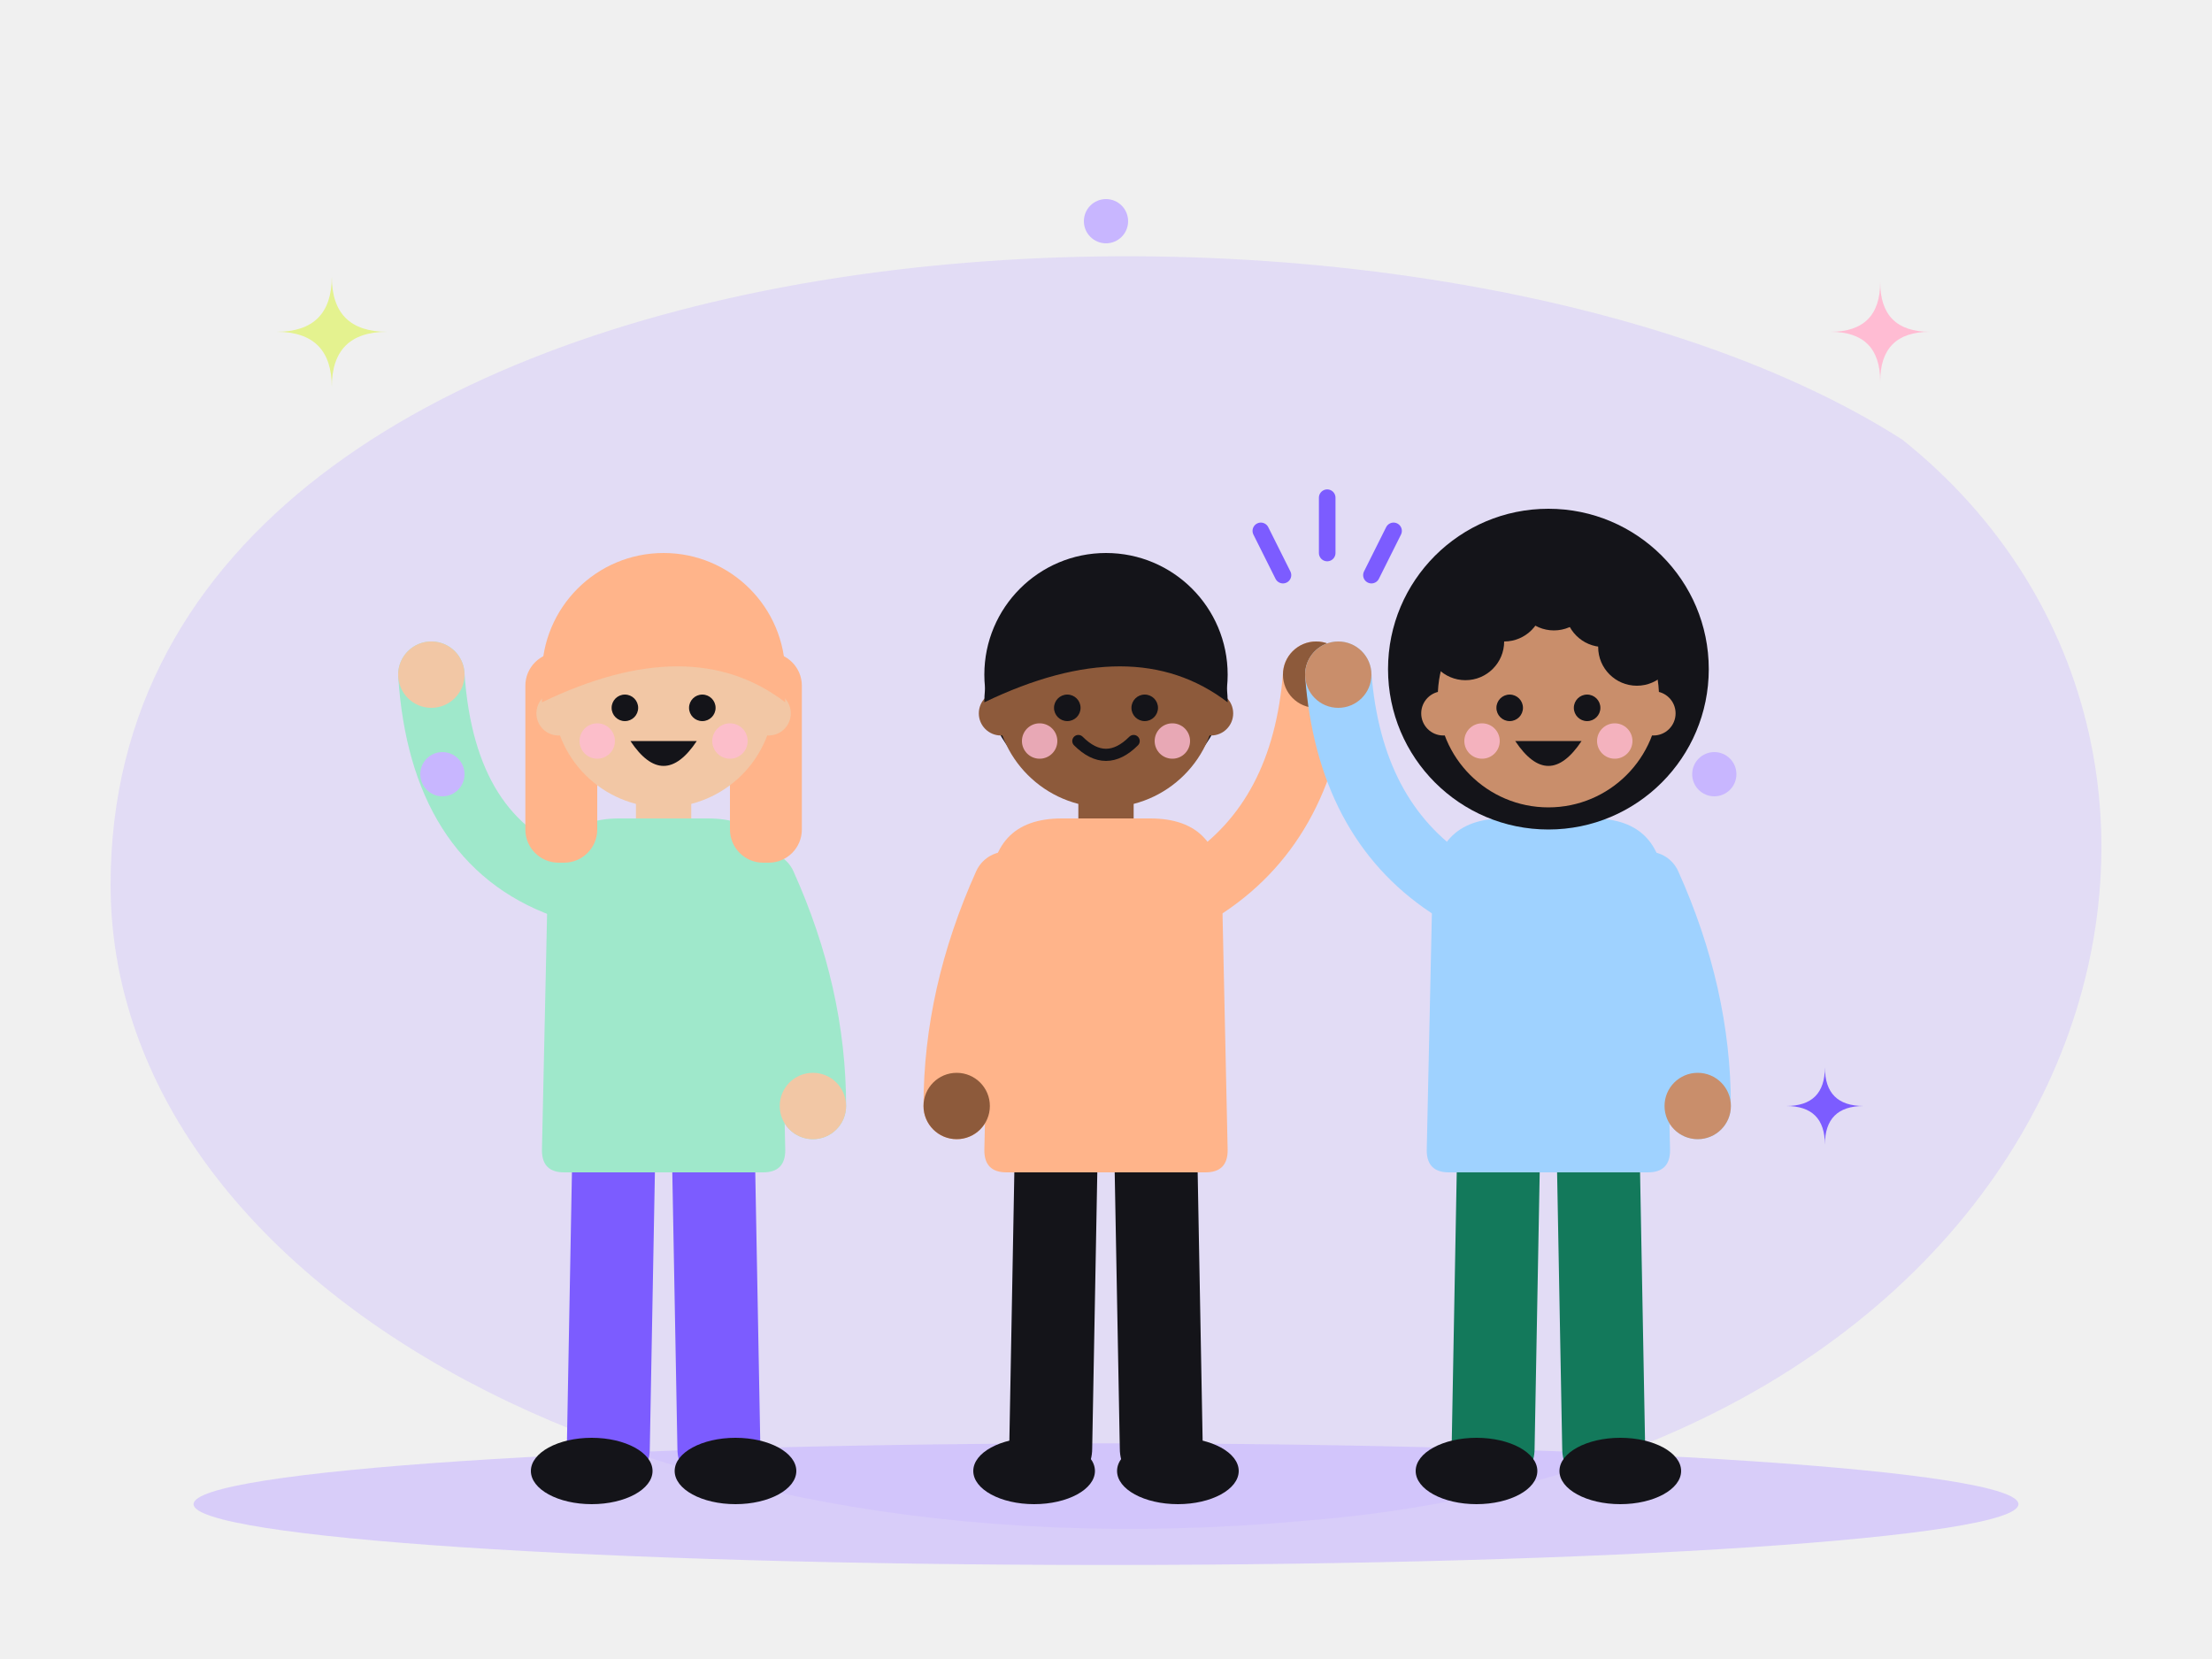
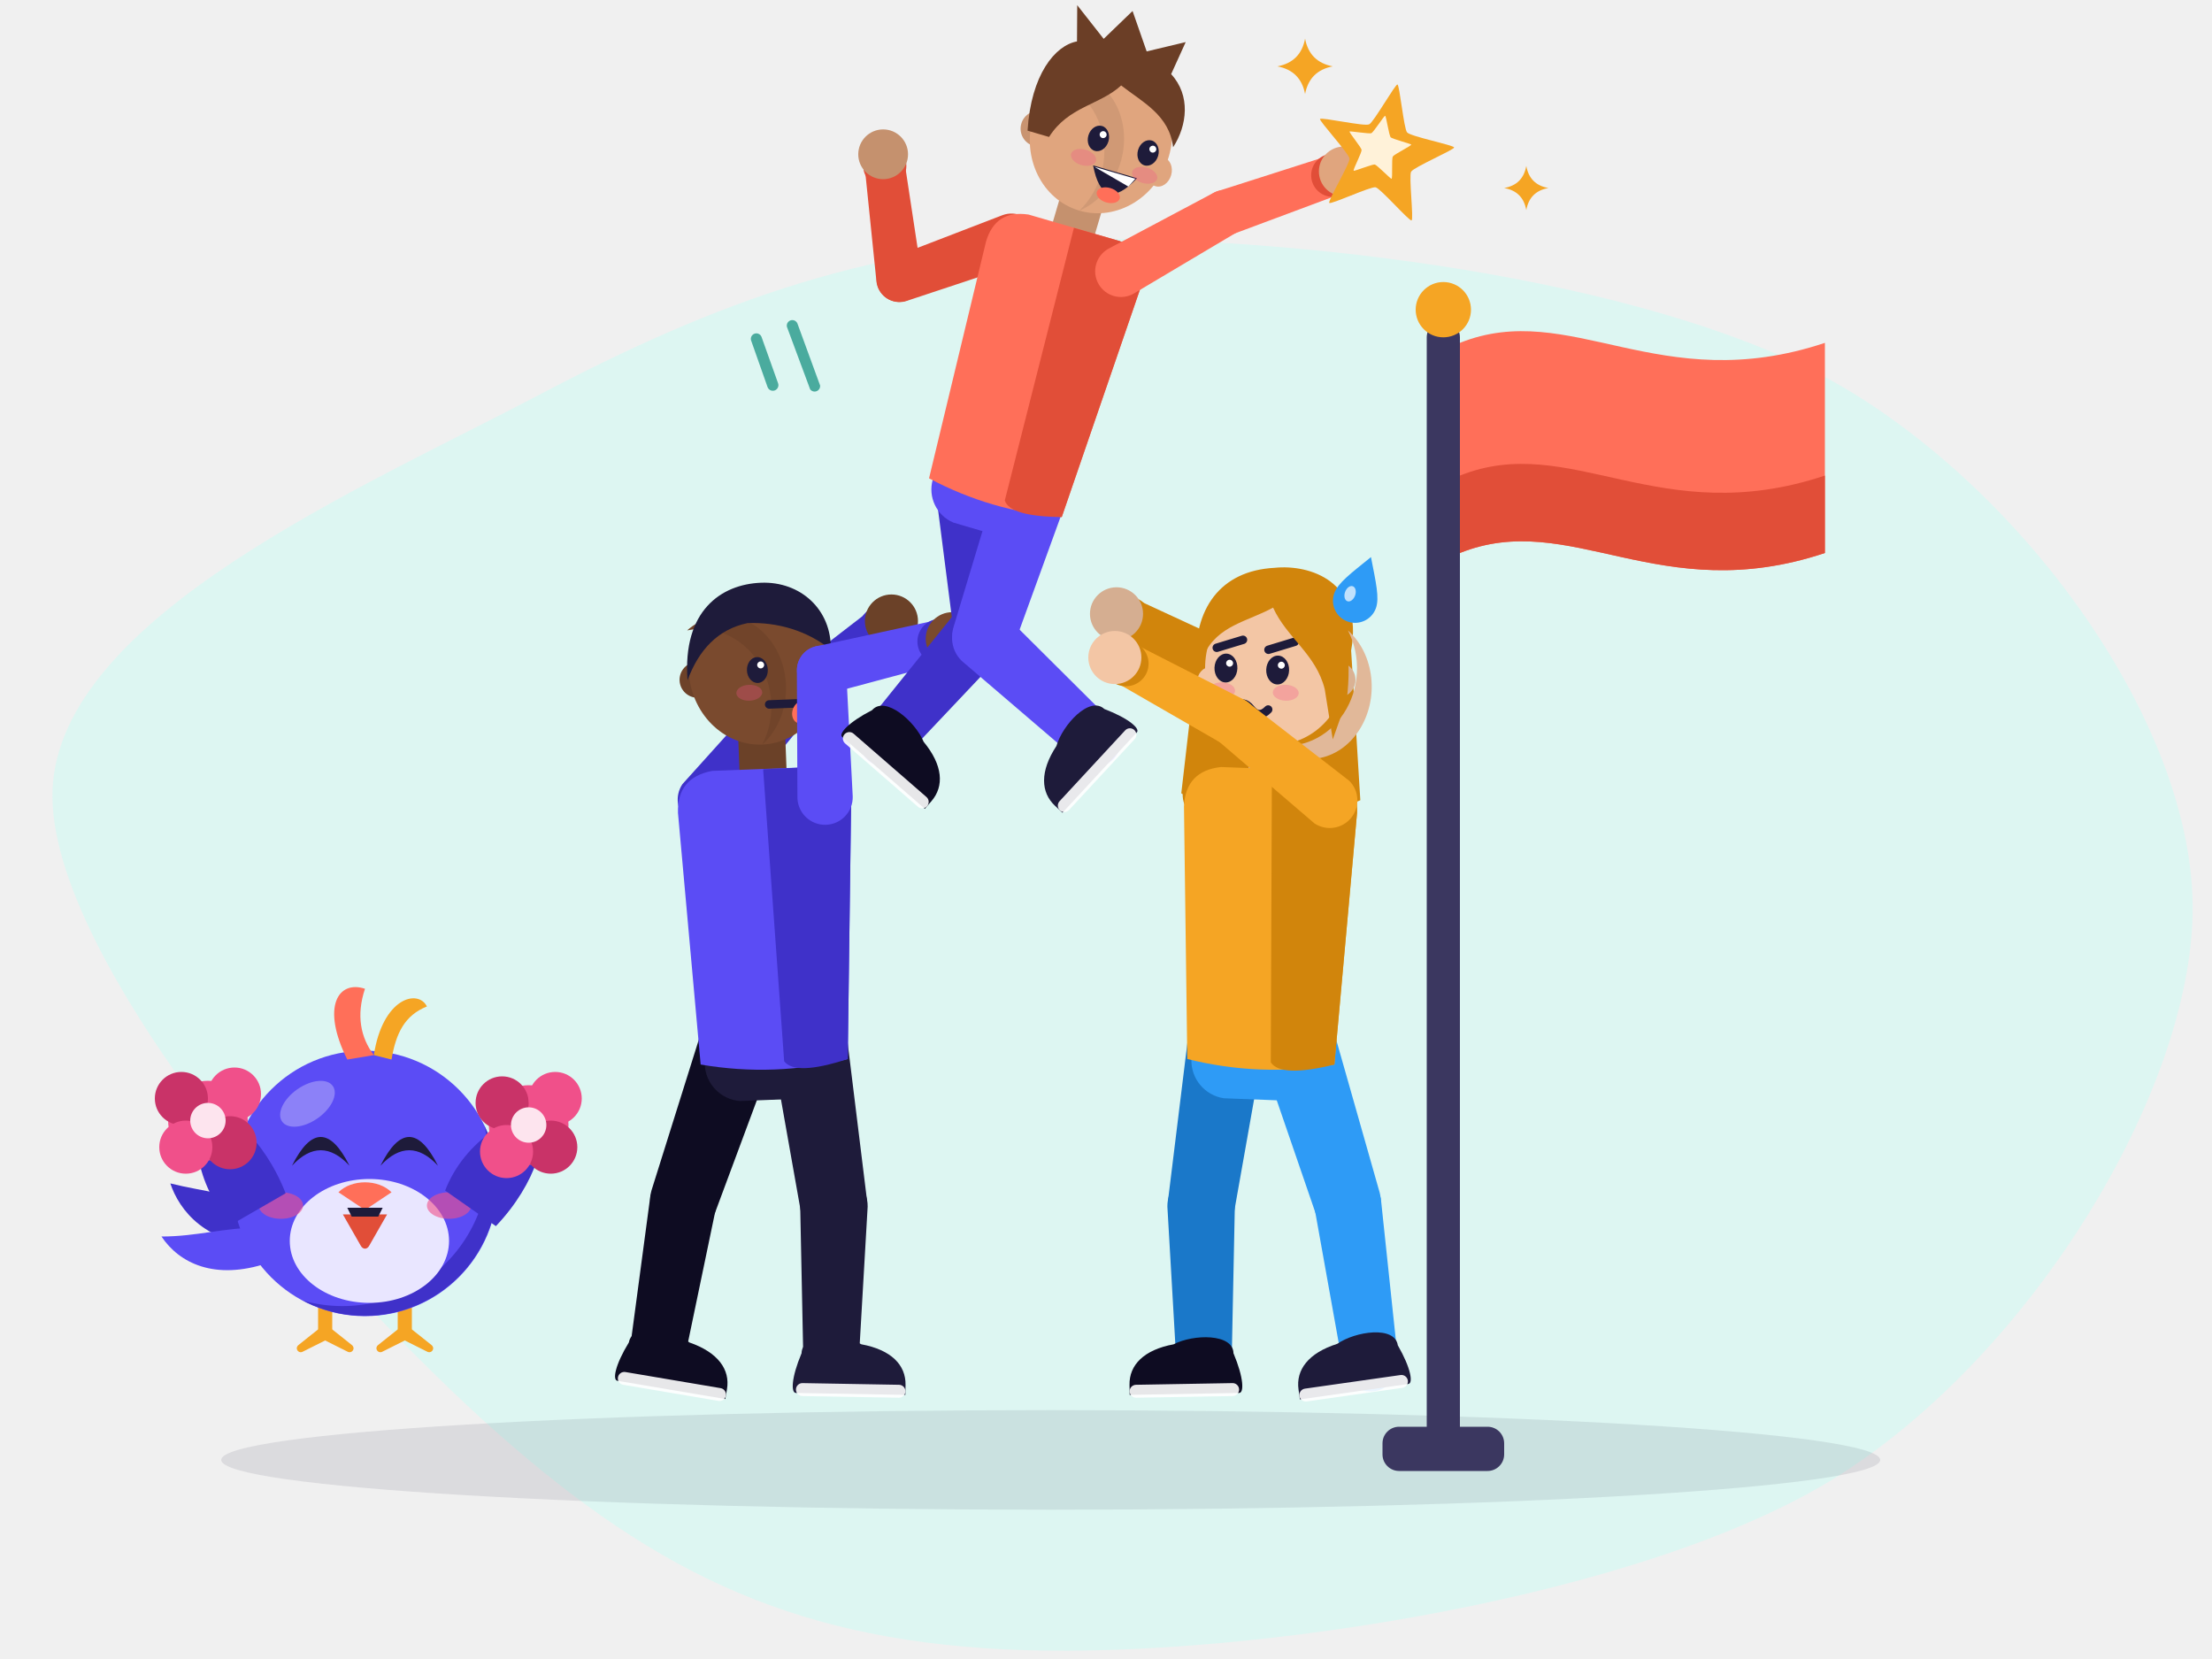
- <svg xmlns="http://www.w3.org/2000/svg" viewBox="0 0 400 300" fill="none">
-   <path d="M20,160 C20,33.5 254,22 344,79.5 C416,137 380,263.5 236,275 C110,286.5 20,229 20,160Z" fill="#c8b6ff" opacity="0.35" />
-   <ellipse cx="200" cy="272" rx="165" ry="11" fill="#c8b6ff" opacity="0.6" />
-   <g transform="translate(120 210) scale(1)">
-     <path d="M-9,-2 L-10,52" fill="none" stroke="#7c5cff" stroke-width="15" stroke-linecap="round" stroke-linejoin="round" />
-     <path d="M9,-2 L10,52" fill="none" stroke="#7c5cff" stroke-width="15" stroke-linecap="round" stroke-linejoin="round" />
-     <ellipse cx="-13" cy="56" rx="11" ry="6" fill="#141419" />
-     <ellipse cx="13" cy="56" rx="11" ry="6" fill="#141419" />
-     <rect x="-5" y="-70" width="10" height="12" rx="3" fill="#f2c7a5" />
-     <path d="M-22,-2 L-21,-48 Q-21,-62 -8,-62 L8,-62 Q21,-62 21,-48 L22,-2 Q22,2 18,2 L-18,2 Q-22,2 -22,-2Z" fill="#9fe8cb" />
-     <path d="M-18,-50 Q-40,-58 -42,-88" fill="none" stroke="#9fe8cb" stroke-width="12" stroke-linecap="round" stroke-linejoin="round" />
-     <circle cx="-42" cy="-88" r="6" fill="#f2c7a5" />
-     <path d="M18,-50 Q27,-30 27,-10" fill="none" stroke="#9fe8cb" stroke-width="12" stroke-linecap="round" stroke-linejoin="round" />
-     <circle cx="27" cy="-10" r="6" fill="#f2c7a5" />
-     <g transform="translate(0 -86)">
-       <rect x="-25" y="-6" width="13" height="38" rx="6" fill="#ffb48a" />
-       <rect x="12" y="-6" width="13" height="38" rx="6" fill="#ffb48a" />
-       <circle cx="0" cy="-2" r="22" fill="#ffb48a" />
-       <circle cx="-19" cy="5" r="4" fill="#f2c7a5" />
-       <circle cx="19" cy="5" r="4" fill="#f2c7a5" />
-       <circle cx="0" cy="2" r="20" fill="#f2c7a5" />
-       <path d="M-22,3 A22,22 0 0 1 22,3 Q5,-10 -22,3Z" fill="#ffb48a" />
-       <circle cx="-7" cy="4" r="2.4" fill="#141419" />
-       <circle cx="7" cy="4" r="2.4" fill="#141419" />
-       <path d="M-6,10 Q0,19 6,10Z" fill="#141419" />
-       <circle cx="-12" cy="10" r="3.2" fill="#ffbcd3" opacity="0.8" />
-       <circle cx="12" cy="10" r="3.2" fill="#ffbcd3" opacity="0.8" />
-     </g>
-   </g>
-   <g transform="translate(200 210) scale(1)">
-     <path d="M-9,-2 L-10,52" fill="none" stroke="#141419" stroke-width="15" stroke-linecap="round" stroke-linejoin="round" />
-     <path d="M9,-2 L10,52" fill="none" stroke="#141419" stroke-width="15" stroke-linecap="round" stroke-linejoin="round" />
-     <ellipse cx="-13" cy="56" rx="11" ry="6" fill="#141419" />
-     <ellipse cx="13" cy="56" rx="11" ry="6" fill="#141419" />
-     <rect x="-5" y="-70" width="10" height="12" rx="3" fill="#8d5a3b" />
-     <path d="M-22,-2 L-21,-48 Q-21,-62 -8,-62 L8,-62 Q21,-62 21,-48 L22,-2 Q22,2 18,2 L-18,2 Q-22,2 -22,-2Z" fill="#ffb48a" />
-     <path d="M-18,-50 Q-27,-30 -27,-10" fill="none" stroke="#ffb48a" stroke-width="12" stroke-linecap="round" stroke-linejoin="round" />
-     <circle cx="-27" cy="-10" r="6" fill="#8d5a3b" />
-     <path d="M18,-50 Q36,-62 38,-88" fill="none" stroke="#ffb48a" stroke-width="12" stroke-linecap="round" stroke-linejoin="round" />
-     <circle cx="38" cy="-88" r="6" fill="#8d5a3b" />
-     <g transform="translate(0 -86)">
-       <circle cx="0" cy="-2" r="22" fill="#141419" />
-       <circle cx="-19" cy="5" r="4" fill="#8d5a3b" />
-       <circle cx="19" cy="5" r="4" fill="#8d5a3b" />
-       <circle cx="0" cy="2" r="20" fill="#8d5a3b" />
-       <path d="M-22,3 A22,22 0 0 1 22,3 Q5,-10 -22,3Z" fill="#141419" />
-       <circle cx="-7" cy="4" r="2.4" fill="#141419" />
-       <circle cx="7" cy="4" r="2.4" fill="#141419" />
-       <path d="M-5,10 Q0,15 5,10" fill="none" stroke="#141419" stroke-width="2.2" stroke-linecap="round" stroke-linejoin="round" />
-       <circle cx="-12" cy="10" r="3.2" fill="#ffbcd3" opacity="0.8" />
-       <circle cx="12" cy="10" r="3.2" fill="#ffbcd3" opacity="0.8" />
-     </g>
-   </g>
-   <g transform="translate(280 210) scale(1)">
-     <path d="M-9,-2 L-10,52" fill="none" stroke="#13795b" stroke-width="15" stroke-linecap="round" stroke-linejoin="round" />
-     <path d="M9,-2 L10,52" fill="none" stroke="#13795b" stroke-width="15" stroke-linecap="round" stroke-linejoin="round" />
-     <ellipse cx="-13" cy="56" rx="11" ry="6" fill="#141419" />
-     <ellipse cx="13" cy="56" rx="11" ry="6" fill="#141419" />
-     <rect x="-5" y="-70" width="10" height="12" rx="3" fill="#c98e6b" />
-     <path d="M-22,-2 L-21,-48 Q-21,-62 -8,-62 L8,-62 Q21,-62 21,-48 L22,-2 Q22,2 18,2 L-18,2 Q-22,2 -22,-2Z" fill="#9fd2ff" />
-     <path d="M-18,-50 Q-36,-62 -38,-88" fill="none" stroke="#9fd2ff" stroke-width="12" stroke-linecap="round" stroke-linejoin="round" />
-     <circle cx="-38" cy="-88" r="6" fill="#c98e6b" />
-     <path d="M18,-50 Q27,-30 27,-10" fill="none" stroke="#9fd2ff" stroke-width="12" stroke-linecap="round" stroke-linejoin="round" />
-     <circle cx="27" cy="-10" r="6" fill="#c98e6b" />
-     <g transform="translate(0 -86)">
-       <circle cx="0" cy="-3" r="29" fill="#141419" />
-       <circle cx="-19" cy="5" r="4" fill="#c98e6b" />
-       <circle cx="19" cy="5" r="4" fill="#c98e6b" />
-       <circle cx="0" cy="2" r="20" fill="#c98e6b" />
-       <circle cx="-15" cy="-8" r="7" fill="#141419" />
-       <circle cx="-8" cy="-15" r="7" fill="#141419" />
-       <circle cx="1" cy="-17" r="7" fill="#141419" />
-       <circle cx="10" cy="-14" r="7" fill="#141419" />
-       <circle cx="16" cy="-7" r="7" fill="#141419" />
-       <circle cx="-7" cy="4" r="2.4" fill="#141419" />
-       <circle cx="7" cy="4" r="2.4" fill="#141419" />
-       <path d="M-6,10 Q0,19 6,10Z" fill="#141419" />
-       <circle cx="-12" cy="10" r="3.2" fill="#ffbcd3" opacity="0.8" />
-       <circle cx="12" cy="10" r="3.2" fill="#ffbcd3" opacity="0.8" />
-     </g>
-   </g>
-   <path d="M232,104 L228,96 M240,100 L240,90 M248,104 L252,96" fill="none" stroke="#7c5cff" stroke-width="3" stroke-linecap="round" stroke-linejoin="round" />
-   <path d="M60,50 Q60,60 70,60 Q60,60 60,70 Q60,60 50,60 Q60,60 60,50Z" fill="#e4f28f" />
-   <path d="M340,51 Q340,60 349,60 Q340,60 340,69 Q340,60 331,60 Q340,60 340,51Z" fill="#ffbcd3" />
-   <path d="M330,193 Q330,200 337,200 Q330,200 330,207 Q330,200 323,200 Q330,200 330,193Z" fill="#7c5cff" />
-   <circle cx="80" cy="140" r="4" fill="#c8b6ff" />
-   <circle cx="310" cy="140" r="4" fill="#c8b6ff" />
-   <circle cx="200" cy="40" r="4" fill="#c8b6ff" />
+ <svg xmlns="http://www.w3.org/2000/svg" viewBox="0 0 400 300">
+   <path d="M396.5 164.9C396.1 197.5 367.6 244.6 332.4 266.9C297.2 289.1 225.7 299.7 185.2 298.4C144.8 297.1 119.2 285 89.9 259.1C60.6 233.1 8.3 174 9.5 142.8C10.8 111.5 65.8 88.1 97.3 71.5C128.8 54.9 158.8 43.3 198.4 43.2C238 43.2 302.1 50.8 335.1 71.1C368.1 91.4 396.9 132.3 396.5 164.9Z" fill="#DDF6F2" />
+   <ellipse cx="190" cy="264" rx="150" ry="9" fill="#1E1B3A" opacity="0.1" />
+   <rect x="258" y="58" width="6" height="206" rx="3" fill="#3B3760" />
+   <path d="M264 62C284 54 300 72 330 62L330 100C300 110 284 92 264 100Z" fill="#FF6F59" />
+   <path d="M264 86C284 78 300 96 330 86L330 100C300 110 284 92 264 100Z" fill="#E14E38" />
+   <rect x="250" y="258" width="22" height="8" rx="3" fill="#3B3760" />
+   <circle cx="261" cy="56" r="5" fill="#F5A524" />
+   <g transform="translate(66 214) scale(0.8)">
+     <path d="M-22 14C-36 14-42 6-44 0C-36 2-30 2-24 6Z" fill="#3F31C9" />
+     <path d="M-22 18C-34 22-42 18-46 12C-38 12-32 10-24 10Z" fill="#5B4CF5" />
+     <g transform="translate(-9 25)">
+       <rect x="-1.6" y="0" width="3.2" height="10" rx="1.6" fill="#F5A524" />
+       <path d="M-1.6 8L-6 11.5C-7 12.3-6 13.6-5 13L0 10.5 5 13C6 13.6 7 12.3 6 11.5L1.6 8Z" fill="#F5A524" />
+     </g>
+     <g transform="translate(9 25)">
+       <rect x="-1.6" y="0" width="3.2" height="10" rx="1.6" fill="#F5A524" />
+       <path d="M-1.6 8L-6 11.5C-7 12.3-6 13.6-5 13L0 10.5 5 13C6 13.6 7 12.3 6 11.5L1.6 8Z" fill="#F5A524" />
+     </g>
+     <circle cx="0" cy="0" r="30" fill="#5B4CF5" />
+     <path d="M27 -13A30 30 0 0 1-14 26.5A33 33 0 0 0 27-13Z" fill="#3F31C9" />
+     <ellipse cx="1" cy="13" rx="18" ry="14" fill="#E9E6FF" />
+     <ellipse cx="-13" cy="-18" rx="7" ry="4" fill="#FFFFFF" opacity="0.3" transform="rotate(-35 -13 -18)" />
+     <path d="M-4-28C-10-40-6-46 0-44C-2-38-1-33 2-29Z" fill="#FF6F59" />
+     <path d="M2-29C4-42 12-44 14-40C9-38 7-34 6-28Z" fill="#F5A524" />
+     <path d="M-16.5 -4Q-10 -17 -3.5 -4Q-10 -11 -16.5 -4Z" fill="#1E1B3A" />
+     <path d="M3.5 -4Q10 -17 16.5 -4Q10 -11 3.5 -4Z" fill="#1E1B3A" />
+     <ellipse cx="-19" cy="5" rx="5" ry="3" fill="#F0508A" opacity="0.6" />
+     <ellipse cx="19" cy="5" rx="5" ry="3" fill="#F0508A" opacity="0.6" />
+     <path d="M-6 2C-3-1 3-1 6 2L0 6Z" fill="#FF6F59" />
+     <path d="M-5 7L5 7L1 14C0.5 15-0.5 15-1 14Z" fill="#E14E38" />
+     <path d="M-4 5.5L4 5.5L3 7.5L-3 7.5Z" fill="#1E1B3A" />
+     <g transform="translate(-25 4) rotate(240)">
+       <path d="M-2-7C10-10 22-4 23 0C23 5 11 9-2 7Z" fill="#3F31C9" />
+     </g>
+     <g transform="translate(25 4) rotate(-55)">
+       <path d="M-2-7C10-10 22-4 23 0C23 5 11 9-2 7Z" fill="#3F31C9" />
+     </g>
+     <g transform="translate(-35.5 -14.2)">
+       <circle cx="0" cy="0" r="9" fill="#F0508A" />
+       <circle cx="-6" cy="-5" r="6" fill="#C93368" />
+       <circle cx="6" cy="-6" r="6" fill="#F0508A" />
+       <circle cx="5" cy="5" r="6" fill="#C93368" />
+       <circle cx="-5" cy="6" r="6" fill="#F0508A" />
+       <circle cx="0" cy="0" r="4" fill="#FDE4EE" />
+     </g>
+     <g transform="translate(37 -13.2)">
+       <circle cx="0" cy="0" r="9" fill="#F0508A" />
+       <circle cx="-6" cy="-5" r="6" fill="#C93368" />
+       <circle cx="6" cy="-6" r="6" fill="#F0508A" />
+       <circle cx="5" cy="5" r="6" fill="#C93368" />
+       <circle cx="-5" cy="6" r="6" fill="#F0508A" />
+       <circle cx="0" cy="0" r="4" fill="#FDE4EE" />
+     </g>
+   </g>
+   <g transform="translate(137.3 120.7) rotate(-2.2) scale(0.9)" />
+   <path d="M126.9 186.3L117.8 215.3A6.1 6.1 0 0 0 129.3 219.3L139.9 190.8A6.9 6.9 0 0 0 126.9 186.3Z" fill="#0E0C22" />
+   <path d="M117.6 216.3L113.7 245.5A5 5 0 0 0 123.5 247.1L129.5 218.3A6.1 6.1 0 0 0 117.6 216.3Z" fill="#0E0C22" />
+   <g transform="translate(118.6 246.3) rotate(9.6) scale(0.9 0.9)">
+     <path d="M-6-3C-6-7 2-7 6-5C12-4 15-1 15 3L15 5-7 5C-8 5-8 2-6-3Z" fill="#0E0C22" />
+     <rect x="-7" y="3" width="22" height="2.6" rx="1.3" fill="#FFFFFF" opacity="0.9" />
+   </g>
+   <path d="M130.9 148.3L145.5 130.5A4.4 4.4 0 0 0 138.8 124.7L123.4 141.8A5 5 0 0 0 130.9 148.3Z" fill="#3F31C9" />
+   <path d="M145 131.1L161.8 116.8A3.9 3.9 0 0 0 156.9 110.7L139.4 124.2A4.4 4.4 0 0 0 145 131.1Z" fill="#3F31C9" />
+   <circle cx="159.4" cy="113.7" r="4.1" fill="#3F31C9" />
+   <circle cx="161.2" cy="112.3" r="4.8" fill="#6B4128" />
+   <path d="M139.5 189.1L144.8 219A6.1 6.1 0 0 0 156.8 217.2L153.1 187.1A6.9 6.9 0 0 0 139.5 189.1Z" fill="#1E1B3A" />
+   <path d="M144.7 218L145.3 247.4A5 5 0 0 0 155.2 247.6L156.9 218.2A6.1 6.1 0 0 0 144.7 218Z" fill="#1E1B3A" />
+   <g transform="translate(150.3 247.5) rotate(1) scale(0.9 0.9)">
+     <path d="M-6-3C-6-7 2-7 6-5C12-4 15-1 15 3L15 5-7 5C-8 5-8 2-6-3Z" fill="#1E1B3A" />
+     <rect x="-7" y="3" width="22" height="2.6" rx="1.3" fill="#FFFFFF" opacity="0.9" />
+   </g>
+   <path d="M133.8 199.1L146.7 198.6A6.9 6.9 0 0 0 146.2 184.9L133.3 185.4A6.9 6.9 0 0 0 133.8 199.1Z" fill="#1E1B3A" />
+   <path d="M142.4 143.5L141.9 130.6A4.2 4.2 0 0 0 133.4 131L133.9 143.8A4.2 4.2 0 0 0 142.4 143.5Z" fill="#6B4128" />
+   <path d="M126.7 192.5L122.6 147Q122.4 140.6 128.8 139.4L147.2 138.7Q153.6 139.4 153.9 145.8L153.3 191.5Q140.1 194.8 126.7 192.5Z" fill="#5B4CF5" />
+   <path d="M141.8 191.9L138 139.1L147.2 138.7Q153.6 139.4 153.9 145.8L153.3 191.5Q143.8 194.6 141.8 191.9Z" fill="#3F31C9" />
+   <g transform="translate(137.3 120.7) rotate(-2.2) scale(0.9)">
+     <circle cx="-12.5" cy="2" r="3.6" fill="#6D4229" />
+     <ellipse cx="0" cy="0" rx="14.2" ry="15.5" fill="#7A4A2E" />
+     <path d="M-14.2 -8A14.2 15.5 0 0 1 0 15.5A12 14 0 0 0 -14.2 -8Z" fill="#71442A" />
+     <ellipse cx="13.3" cy="3.5" rx="2.4" ry="3" fill="#7A4A2E" />
+     <ellipse cx="-0.4" cy="0.5" rx="2.1" ry="2.6" fill="#1E1B3A" />
+     <circle cx="0.3" cy="-0.5" r="0.7" fill="#FFFFFF" />
+     <ellipse cx="10" cy="0.5" rx="2.1" ry="2.6" fill="#1E1B3A" />
+     <circle cx="10.7" cy="-0.5" r="0.7" fill="#FFFFFF" />
+     <path d="M1.7 7.5L7.7 7.5" fill="none" stroke="#1E1B3A" stroke-width="1.7" stroke-linecap="round" stroke-linejoin="round" />
+     <ellipse cx="8.1" cy="9.3" rx="1.8" ry="2.3" fill="#FF6F59" transform="rotate(20 8.1 9.3)" />
+     <ellipse cx="-2.2" cy="5" rx="2.6" ry="1.6" fill="#F0508A" opacity="0.3" />
+     <ellipse cx="10.6" cy="5" rx="2.6" ry="1.6" fill="#F0508A" opacity="0.3" />
+     <g transform="scale(1 1)">
+       <path d="M-14.5 2C-15-12-7-17 1-17C9-17 15-11 14.5-3C10-7 4-9-2-9C-8-8-12-4-14.5 2Z" fill="#1E1B3A" />
+     </g>
+   </g>
+   <path d="M154.2 144L153 121.1A4.4 4.4 0 0 0 144.1 121.3L144.2 144.3A5 5 0 0 0 154.2 144Z" fill="#5B4CF5" />
+   <path d="M149.6 125.5L170.9 119.8A3.9 3.9 0 0 0 169.1 112.2L147.5 116.9A4.4 4.4 0 0 0 149.6 125.5Z" fill="#5B4CF5" />
+   <circle cx="170" cy="116" r="4.1" fill="#3F31C9" />
+   <circle cx="172.2" cy="115.5" r="4.8" fill="#7A4A2E" />
+   <g transform="translate(230.7 120.7) rotate(2.2) scale(0.9)">
+     <g transform="scale(-1 1)">
+       <path d="M-15-4C-17-18-6-21 1-20C12-19 17-11 16 0L18 26C10 30-10 30-18 26Z" fill="#D1850C" />
+     </g>
+   </g>
+   <path d="M214.9 187.1L211.2 217.2A6.1 6.1 0 0 0 223.2 219L228.5 189.1A6.9 6.9 0 0 0 214.9 187.1Z" fill="#1A78C9" />
+   <path d="M211.1 218.2L212.8 247.6A5 5 0 0 0 222.7 247.4L223.3 218A6.1 6.1 0 0 0 211.1 218.2Z" fill="#1A78C9" />
+   <g transform="translate(217.7 247.5) rotate(-1) scale(-0.9 0.9)">
+     <path d="M-6-3C-6-7 2-7 6-5C12-4 15-1 15 3L15 5-7 5C-8 5-8 2-6-3Z" fill="#0E0C22" />
+     <rect x="-7" y="3" width="22" height="2.6" rx="1.3" fill="#FFFFFF" opacity="0.9" />
+   </g>
+   <path d="M223.6 145.3L228.1 122.7A4.4 4.4 0 0 0 219.5 120.8L213.9 143.1A5 5 0 0 0 223.6 145.3Z" fill="#D1850C" />
+   <path d="M225.8 117.8L205.7 108.5A3.9 3.9 0 0 0 202.3 115.5L221.9 125.7A4.4 4.4 0 0 0 225.8 117.8Z" fill="#D1850C" />
+   <circle cx="204" cy="112" r="4.1" fill="#D1850C" />
+   <circle cx="201.9" cy="111" r="4.8" fill="#D5AE91" />
+   <path d="M228 190.6L237.9 219.4A6.1 6.1 0 0 0 249.5 215.7L241.2 186.5A6.9 6.9 0 0 0 228 190.6Z" fill="#2E9BF6" />
+   <path d="M237.7 218.4L242.9 247.4A5 5 0 0 0 252.8 246L249.7 216.7A6.1 6.1 0 0 0 237.7 218.4Z" fill="#2E9BF6" />
+   <g transform="translate(247.8 246.7) rotate(-8.1) scale(-0.9 0.9)">
+     <path d="M-6-3C-6-7 2-7 6-5C12-4 15-1 15 3L15 5-7 5C-8 5-8 2-6-3Z" fill="#1E1B3A" />
+     <rect x="-7" y="3" width="22" height="2.6" rx="1.3" fill="#FFFFFF" opacity="0.9" />
+   </g>
+   <path d="M221.3 198.6L234.2 199.1A6.9 6.9 0 0 0 234.7 185.4L221.8 184.9A6.9 6.9 0 0 0 221.3 198.6Z" fill="#2E9BF6" />
+   <path d="M234.1 143.8L234.6 131A4.2 4.2 0 0 0 226.1 130.6L225.6 143.5A4.2 4.2 0 0 0 234.1 143.8Z" fill="#D5AE91" />
+   <path d="M214.7 191.5L214.1 145.8Q214.4 139.4 220.8 138.7L239.2 139.4Q245.6 140.6 245.4 147L241.3 192.5Q227.9 194.8 214.7 191.5Z" fill="#F5A524" />
+   <path d="M229.8 192.1L230 139.1L239.2 139.4Q245.6 140.6 245.4 147L241.3 192.5Q231.6 194.9 229.8 192.1Z" fill="#D1850C" />
+   <g transform="translate(230.7 120.7) rotate(2.2) scale(0.9)">
+     <circle cx="12.5" cy="2" r="3.6" fill="#DAB294" />
+     <ellipse cx="0" cy="0" rx="14.2" ry="15.5" fill="#F3C6A5" />
+     <path d="M14.2 -8A14.2 15.5 0 0 1 0 15.5A12 14 0 0 0 14.2 -8Z" fill="#E1B899" />
+     <ellipse cx="-13.3" cy="3.5" rx="2.4" ry="3" fill="#F3C6A5" />
+     <ellipse cx="-10" cy="0.5" rx="2.3" ry="2.9" fill="#1E1B3A" />
+     <circle cx="-9.3" cy="-0.5" r="0.7" fill="#FFFFFF" />
+     <ellipse cx="0.4" cy="0.5" rx="2.3" ry="2.9" fill="#1E1B3A" />
+     <circle cx="1.1" cy="-0.5" r="0.7" fill="#FFFFFF" />
+     <path d="M-8.2 8.5Q-6.4 6.5 -4.7 8.5Q-3 10.5 -1.2 8.5" fill="none" stroke="#1E1B3A" stroke-width="1.7" stroke-linecap="round" stroke-linejoin="round" />
+     <ellipse cx="-10.6" cy="5" rx="2.6" ry="1.6" fill="#F0508A" opacity="0.3" />
+     <ellipse cx="2.2" cy="5" rx="2.6" ry="1.6" fill="#F0508A" opacity="0.3" />
+     <path d="M-12 -3.5L-6.8 -5.3" fill="none" stroke="#1E1B3A" stroke-width="1.7" stroke-linecap="round" stroke-linejoin="round" />
+     <path d="M-1.6 -3.5L3.6 -5.3" fill="none" stroke="#1E1B3A" stroke-width="1.7" stroke-linecap="round" stroke-linejoin="round" />
+     <g transform="scale(-1 1)">
+       <path d="M-14.5 6C-16-12-8-19 1-18.5C10-18 16-11 14.5-2C12-8 6-9 1-12C-2-6-8-3-10 4L-12 14Z" fill="#D1850C" />
+     </g>
+   </g>
+   <path d="M244 141.2L225.8 127.1A4.4 4.4 0 0 0 220.2 133.9L237.7 148.9A5 5 0 0 0 244 141.2Z" fill="#F5A524" />
+   <path d="M225.1 126.6L205.5 116.6A3.9 3.9 0 0 0 201.8 123.4L220.9 134.4A4.4 4.4 0 0 0 225.1 126.6Z" fill="#F5A524" />
+   <circle cx="203.6" cy="120" r="4.1" fill="#D1850C" />
+   <circle cx="201.6" cy="118.9" r="4.8" fill="#F3C6A5" />
+   <g transform="translate(246 106) rotate(20) scale(0.8)">
+     <path d="M0-7C3-2 5 1 5 3.5A5 5 0 0 1-5 3.5C-5 1-3-2 0-7Z" fill="#2E9BF6" />
+     <ellipse cx="-1.6" cy="2.4" rx="1.2" ry="1.8" fill="#FFFFFF" opacity="0.7" />
+   </g>
+   <g transform="translate(199.1 24.7) rotate(16.3) scale(0.9)" />
+   <path d="M168.8 85.7L172.4 113.8A5.7 5.7 0 0 0 183.7 112.7L181.6 84.4A6.5 6.5 0 0 0 168.8 85.7Z" fill="#3F31C9" />
+   <path d="M173.8 109.5L156.5 131A4.6 4.6 0 0 0 163.5 137L182.4 117A5.7 5.7 0 0 0 173.8 109.5Z" fill="#3F31C9" />
+   <g transform="translate(160 134) rotate(41) scale(0.9 0.9)">
+     <path d="M-6-3C-6-7 2-7 6-5C12-4 15-1 15 3L15 5-7 5C-8 5-8 2-6-3Z" fill="#0E0C22" />
+     <rect x="-7" y="3" width="22" height="2.6" rx="1.3" fill="#FFFFFF" opacity="0.9" />
+   </g>
+   <path d="M181.3 38.9L161.3 46.6A4.1 4.1 0 0 0 164 54.4L184.5 47.6A4.6 4.6 0 0 0 181.3 38.9Z" fill="#E14E38" />
+   <path d="M166.7 49.9L163.6 29.5A3.6 3.6 0 0 0 156.4 30.5L158.5 51A4.1 4.1 0 0 0 166.7 49.9Z" fill="#E14E38" />
+   <circle cx="160" cy="30" r="3.9" fill="#E14E38" />
+   <circle cx="159.7" cy="27.9" r="4.5" fill="#C5916E" />
+   <path d="M180.6 86.3L172.4 113.5A5.7 5.7 0 0 0 183.2 117.1L192.9 90.4A6.5 6.5 0 0 0 180.6 86.3Z" fill="#5B4CF5" />
+   <path d="M173.9 119.5L194.8 137.4A4.6 4.6 0 0 0 201.2 130.6L181.6 111.1A5.7 5.7 0 0 0 173.9 119.5Z" fill="#5B4CF5" />
+   <g transform="translate(198 134) rotate(-47.2) scale(-0.9 0.9)">
+     <path d="M-6-3C-6-7 2-7 6-5C12-4 15-1 15 3L15 5-7 5C-8 5-8 2-6-3Z" fill="#1E1B3A" />
+     <rect x="-7" y="3" width="22" height="2.6" rx="1.3" fill="#FFFFFF" opacity="0.9" />
+   </g>
+   <path d="M172.4 94.5L184 97.9A6.5 6.5 0 0 0 187.6 85.5L176 82.1A6.5 6.5 0 0 0 172.4 94.5Z" fill="#5B4CF5" />
+   <path d="M196.8 46.4L200.2 34.9A4 4 0 0 0 192.6 32.6L189.2 44.2A4 4 0 0 0 196.8 46.4Z" fill="#C5916E" />
+   <path d="M168 86.5L178.3 43.7Q180 37.9 186 38.8L202.5 43.6Q208 46.1 206.3 51.9L192 93.5Q179.3 92.5 168 86.5Z" fill="#FF6F59" />
+   <path d="M181.7 90.5L194.2 41.2L202.5 43.6Q208 46.1 206.3 51.9L192 93.5Q182.6 93.4 181.7 90.5Z" fill="#E14E38" />
+   <g transform="translate(199.1 24.7) rotate(16.3) scale(0.9)">
+     <circle cx="-12.5" cy="2" r="3.6" fill="#C99471" />
+     <ellipse cx="0" cy="0" rx="14.2" ry="15.5" fill="#E0A57E" />
+     <path d="M-14.2 -8A14.2 15.5 0 0 1 0 15.5A12 14 0 0 0 -14.2 -8Z" fill="#D09975" />
+     <ellipse cx="13.3" cy="3.5" rx="2.4" ry="3" fill="#E0A57E" />
+     <ellipse cx="-0.4" cy="0.5" rx="2.1" ry="2.6" fill="#1E1B3A" />
+     <circle cx="0.3" cy="-0.5" r="0.7" fill="#FFFFFF" />
+     <ellipse cx="10" cy="0.5" rx="2.1" ry="2.6" fill="#1E1B3A" />
+     <circle cx="10.7" cy="-0.5" r="0.7" fill="#FFFFFF" />
+     <path d="M0.1 6Q4.7 15 9.3 6Z" fill="#1E1B3A" />
+     <path d="M0.4 6.2L9 6.2L8.1 8.1Z" fill="#FFFFFF" />
+     <ellipse cx="4.7" cy="10.9" rx="2.4" ry="1.5" fill="#FF6F59" />
+     <ellipse cx="-2.2" cy="5" rx="2.6" ry="1.6" fill="#F0508A" opacity="0.3" />
+     <ellipse cx="10.6" cy="5" rx="2.6" ry="1.6" fill="#F0508A" opacity="0.3" />
+     <g transform="scale(1 1)">
+       <path d="M-14.5 3C-17-8-14-15-10-17L-12-24-5-19-1-26 4-19 11-23 10-16C15-13 16-7 14.5-2C12-8 6-9 1-11C-2-6-8-4-10 3Z" fill="#6B3E26" />
+     </g>
+   </g>
+   <path d="M205 53.1L223.5 42.1A4.1 4.1 0 0 0 219.4 34.9L200.4 45A4.6 4.6 0 0 0 205 53.1Z" fill="#FF6F59" />
+   <path d="M222.8 42.4L242.1 35.2A3.6 3.6 0 0 0 239.8 28.3L220.1 34.6A4.1 4.1 0 0 0 222.8 42.4Z" fill="#FF6F59" />
+   <circle cx="241" cy="31.7" r="3.9" fill="#E14E38" />
+   <circle cx="243" cy="31" r="4.5" fill="#E0A57E" />
+   <g transform="translate(250 28) rotate(12)">
+     <path d="M0 -13C0.4 -13 2.8 -5.4 3.5 -4.9C4.2 -4.3 12.2 -4.4 12.4 -4C12.5 -3.6 6 1 5.7 1.9C5.4 2.7 8 10.3 7.6 10.5C7.3 10.8 0.9 6 0 6C-0.9 6 -7.3 10.8 -7.6 10.5C-8 10.3 -5.4 2.7 -5.7 1.9C-6 1 -12.5 -3.6 -12.4 -4C-12.2 -4.4 -4.2 -4.3 -3.5 -4.9C-2.8 -5.4 -0.4 -13 0 -13Z" fill="#F5A524" />
+     <path d="M-1 -7C-0.8 -7 0.4 -3.7 0.8 -3.4C1.1 -3.2 4.6 -3 4.7 -2.9C4.8 -2.7 2 -0.5 1.9 -0.1C1.7 0.3 2.7 3.7 2.5 3.9C2.4 4 -0.6 2 -1 2C-1.4 2 -4.4 4 -4.5 3.9C-4.7 3.7 -3.7 0.3 -3.9 -0.1C-4 -0.5 -6.8 -2.7 -6.7 -2.9C-6.6 -3 -3.1 -3.2 -2.8 -3.4C-2.4 -3.7 -1.2 -7 -1 -7Z" fill="#FFF2D9" />
+   </g>
+   <g opacity="0.7">
+     <path d="M142.3 59.1L146.5 70.4A1 1 0 0 0 148.3 69.7L144.2 58.5A1 1 0 0 0 142.3 59.1Z" fill="#0B8C7B" />
+   </g>
+   <g opacity="0.7">
+     <path d="M135.8 61.5L138.8 70A1 1 0 0 0 140.7 69.3L137.7 60.9A1 1 0 0 0 135.8 61.5Z" fill="#0B8C7B" />
+   </g>
+   <path d="M236 7Q236.8 11.2 241 12Q236.8 12.8 236 17Q235.2 12.8 231 12Q235.2 11.2 236 7Z" fill="#F5A524" />
+   <path d="M276 30Q276.6 33.4 280 34Q276.6 34.6 276 38Q275.4 34.6 272 34Q275.4 33.4 276 30Z" fill="#F5A524" />
</svg>
